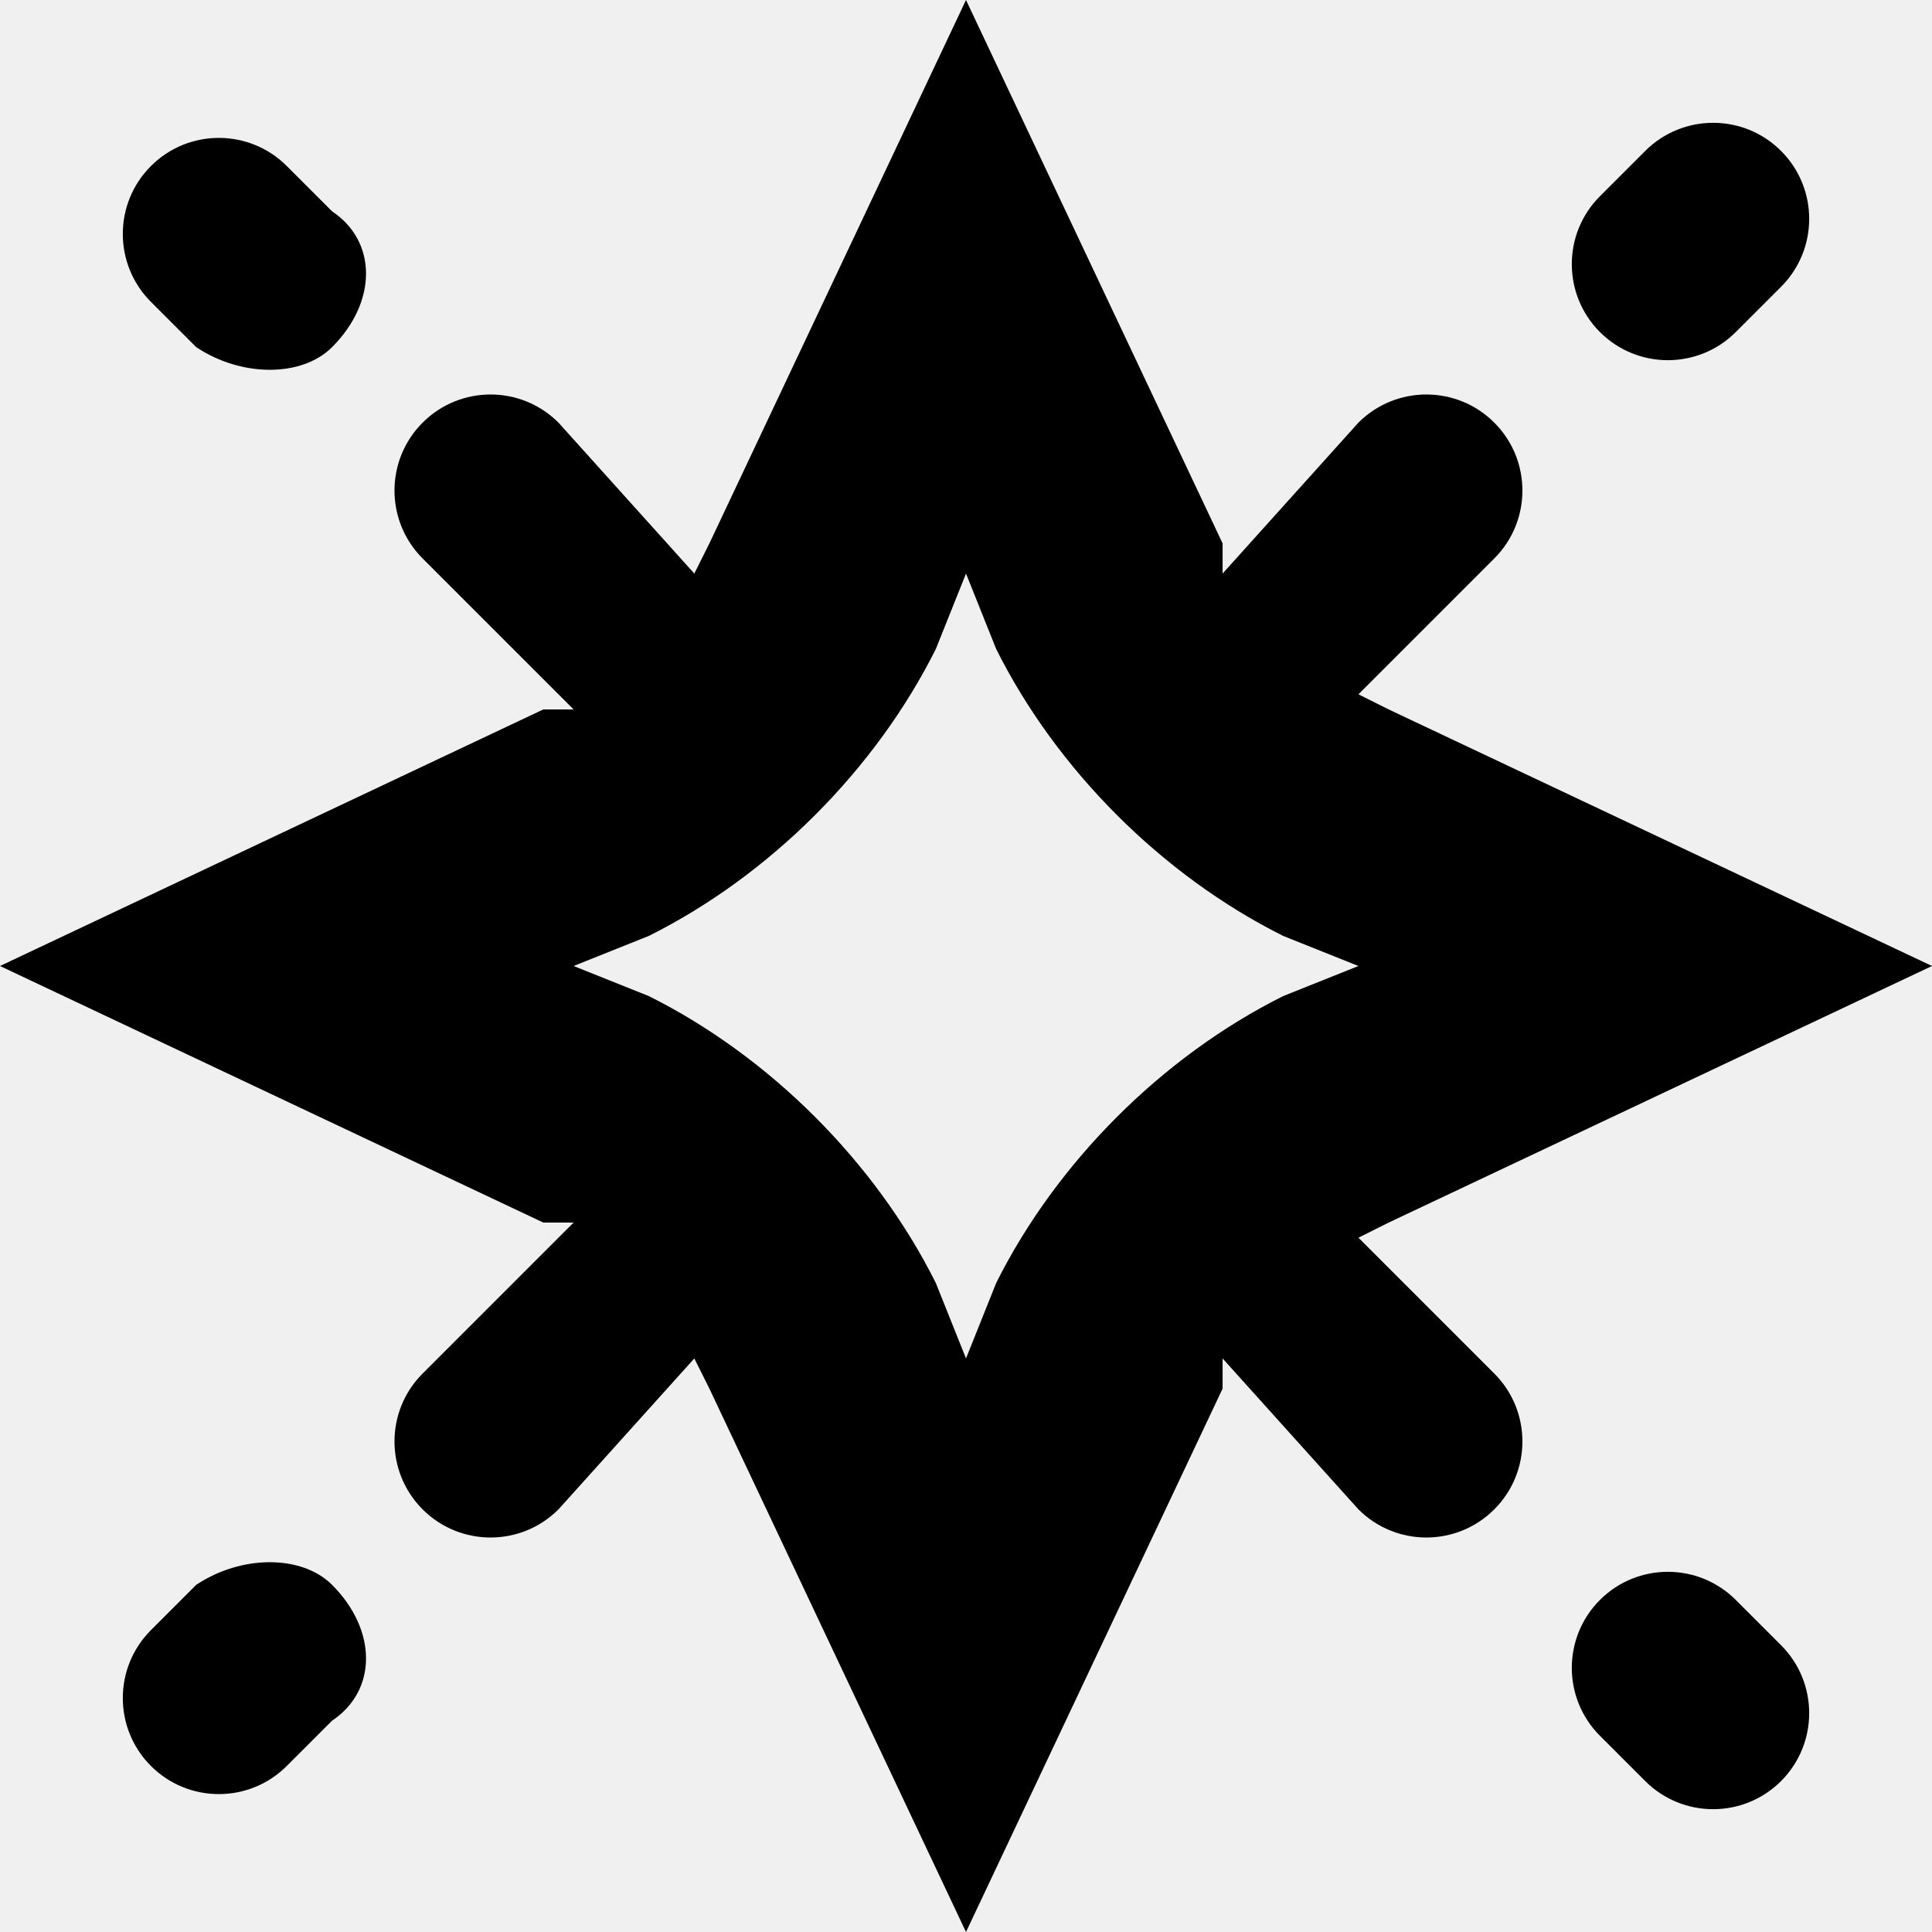
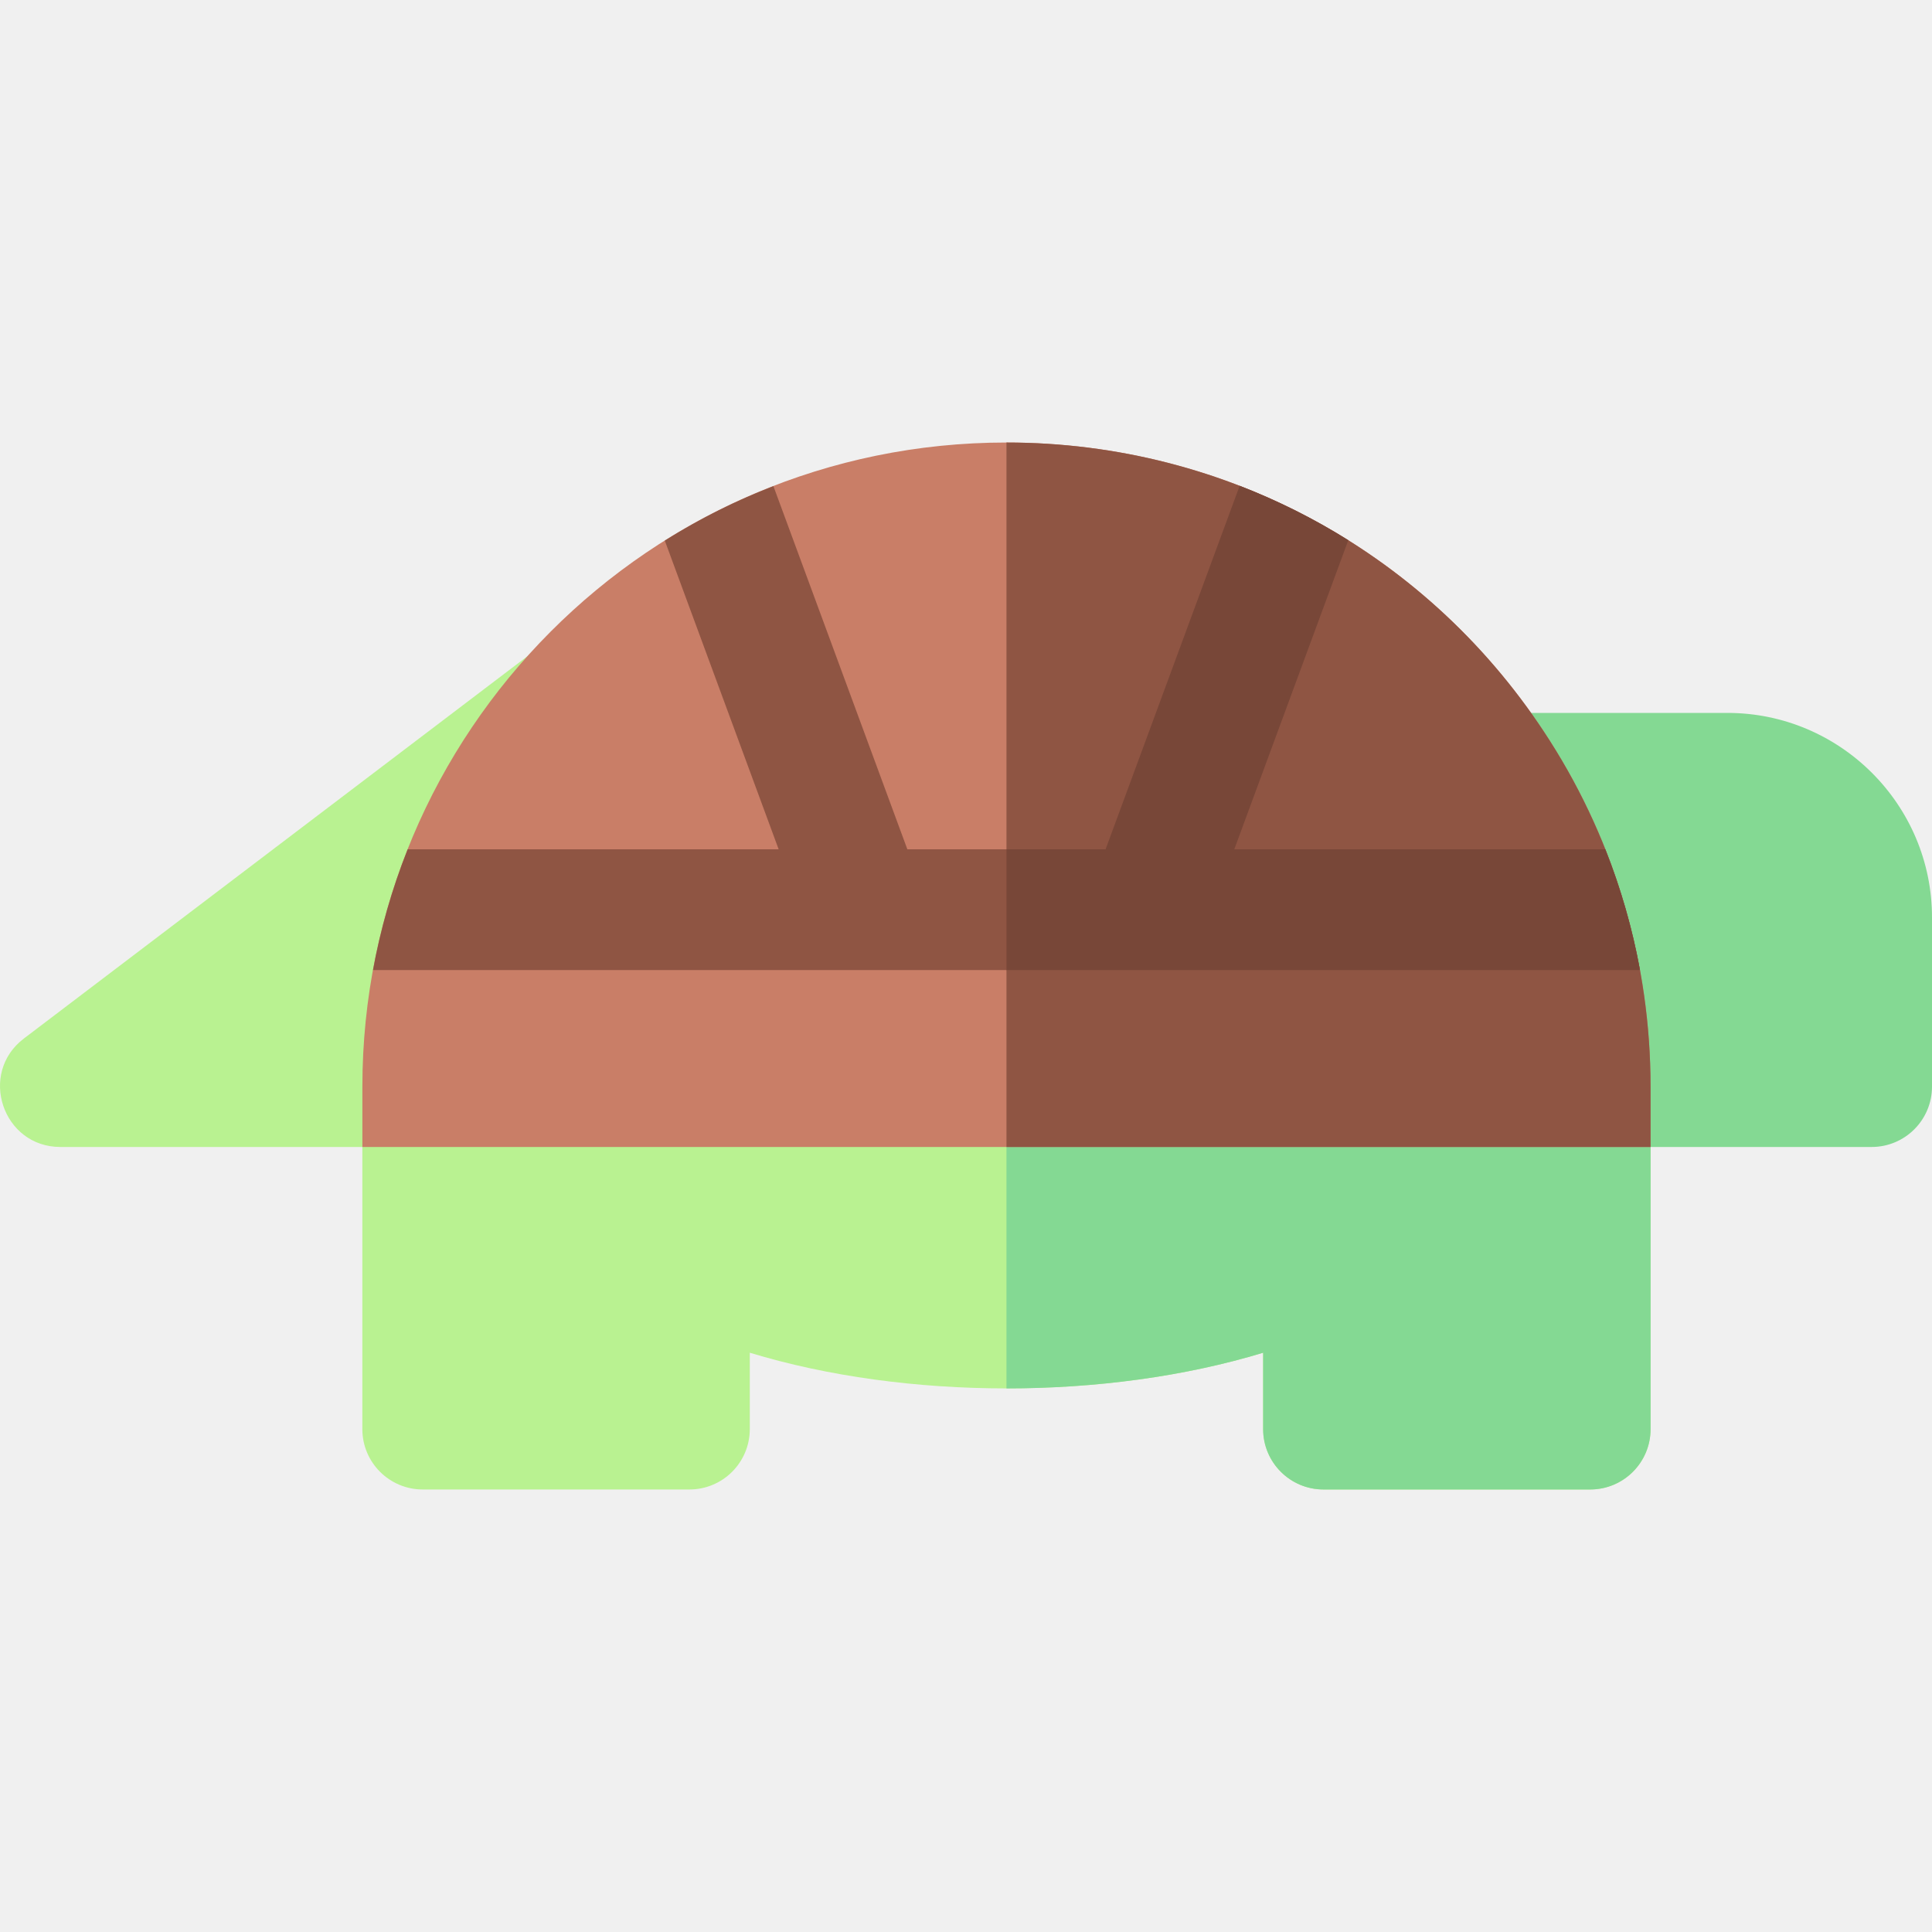
- <svg xmlns="http://www.w3.org/2000/svg" viewBox="0 0 128 128">
-   <path fill-rule="evenodd" d="M81 36 64 0 47 36l-1 2-9-10a6 6 0 0 0-9 9l10 10h-2L0 64l36 17h2L28 91a6 6 0 1 0 9 9l9-10 1 2 17 36 17-36v-2l9 10a6 6 0 1 0 9-9l-9-9 2-1 36-17-36-17-2-1 9-9a6 6 0 1 0-9-9l-9 10v-2Zm-17 2-2 5c-4 8-11 15-19 19l-5 2 5 2c8 4 15 11 19 19l2 5 2-5c4-8 11-15 19-19l5-2-5-2c-8-4-15-11-19-19l-2-5Z" clip-rule="evenodd" />
-   <path d="M118 19a6 6 0 0 0-9-9l-3 3a6 6 0 1 0 9 9l3-3Zm-96 4c-2 2-6 2-9 0l-3-3a6 6 0 1 1 9-9l3 3c3 2 3 6 0 9Zm0 82c-2-2-6-2-9 0l-3 3a6 6 0 1 0 9 9l3-3c3-2 3-6 0-9Zm96 4a6 6 0 0 1-9 9l-3-3a6 6 0 1 1 9-9l3 3Z" />
-   <style>path{fill:#000}@media (prefers-color-scheme:dark){path{fill:#fff}}</style>
+ <svg xmlns="http://www.w3.org/2000/svg" height="800px" width="800px" version="1.1" id="Layer_1" viewBox="0 0 512 512" xml:space="preserve">
+   <path style="fill:#84D993;" d="M496,303.962h-74.587c-8.836,0-16-7.164-16-16c0-26.488-7.489-52.224-21.657-74.426  c-6.787-10.636,0.873-24.607,13.488-24.607h60.533c29.898,0,54.224,24.324,54.224,54.223v44.81  C512,296.798,504.838,303.962,496,303.962z" />
+   <path style="fill:#B9F291;" d="M421.419,394.728h-70.677c-8.836,0-16-7.164-16-16v-20.24c-41.479,12.608-94.559,12.608-136.039,0  v20.24c0,8.836-7.164,16-16,16h-70.677c-8.836,0-16-7.164-16-16v-90.771c0-8.836,7.164-16,16-16h309.392c8.836,0,16,7.164,16,16  v90.771C437.419,387.565,430.257,394.728,421.419,394.728z" />
+   <path style="fill:#84D993;" d="M421.419,271.958H266.724v95.987c23.64,0,47.28-3.152,68.02-9.456v20.24c0,8.836,7.164,16,16,16  h70.677c8.836,0,16-7.164,16-16v-90.771C437.419,279.122,430.257,271.958,421.419,271.958z" />
+   <path style="fill:#B9F291;" d="M112.035,303.962H16.003c-15.285,0-21.845-19.503-9.675-28.743l134.572-102.171  c4.84-3.675,11.346-4.289,16.788-1.588c9.416,4.673,11.84,17.043,4.894,24.932c-22.279,25.296-34.549,57.816-34.549,91.571  C128.035,296.798,120.871,303.962,112.035,303.962z" />
+   <path style="fill:#C97E67;" d="M410.741,196.336c-31.517-49.508-85.355-79.064-144.017-79.064  c-94.631,0-170.689,76.832-170.689,170.69v16h16h309.379h16v-16C437.414,255.364,428.187,223.675,410.741,196.336z" />
+   <g>
+     <path style="fill:#8F5543;" d="M410.741,196.336c-31.517-49.508-85.355-79.064-144.017-79.064v186.69h154.689h16v-16   C437.414,255.364,428.187,223.675,410.741,196.336z" />
+     <path style="fill:#8F5543;" d="M425.414,225.074h-98.315l30.204-81.897c-9.108-5.706-18.745-10.529-28.79-14.415l-35.52,96.311   h-52.536l-35.494-96.242c-9.877,3.823-19.176,8.407-28.787,14.424l30.174,81.817H108.04c-4.091,10.32-7.178,21.033-9.192,32   c3.622,0,327.423,0,335.755,0C432.597,246.117,429.512,235.407,425.414,225.074z" />
+   </g>
+   <path style="fill:#784738;" d="M425.414,225.074h-98.315l30.204-81.897c-9.108-5.706-18.745-10.529-28.79-14.415l-35.52,96.311  h-26.268v32c81.861,0,163.743,0,167.879,0C432.597,246.117,429.512,235.407,425.414,225.074z" />
</svg>
